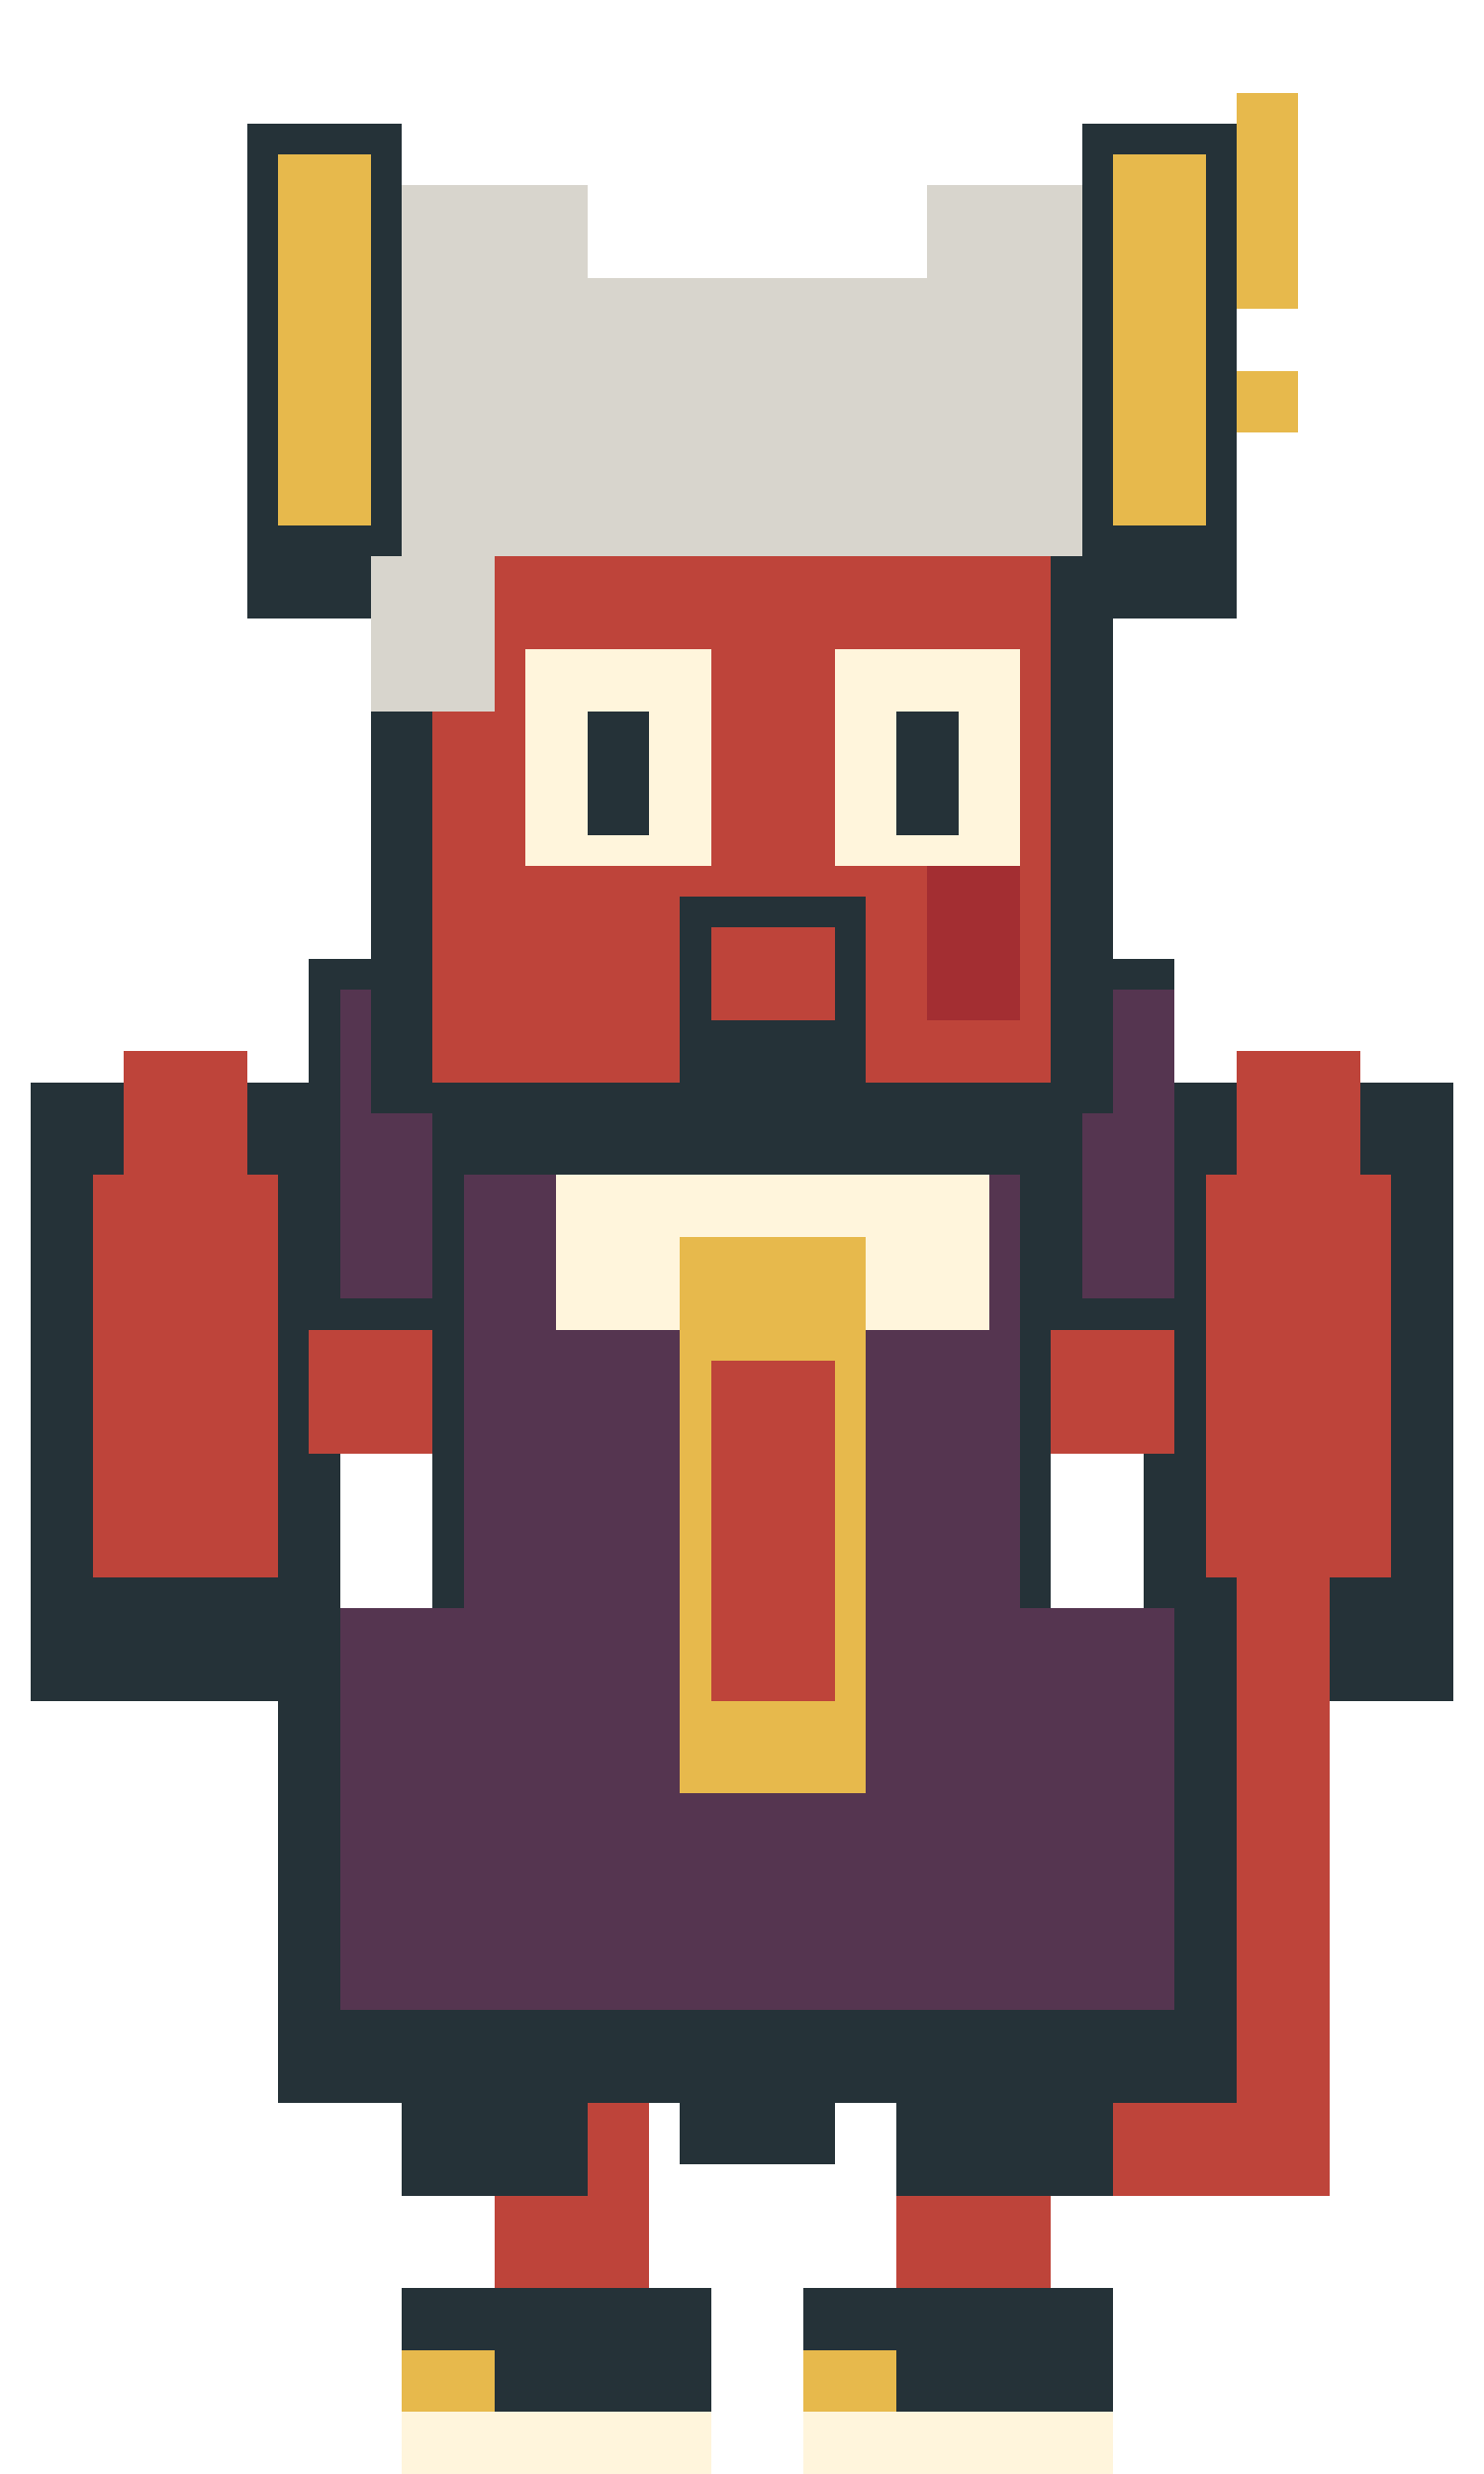
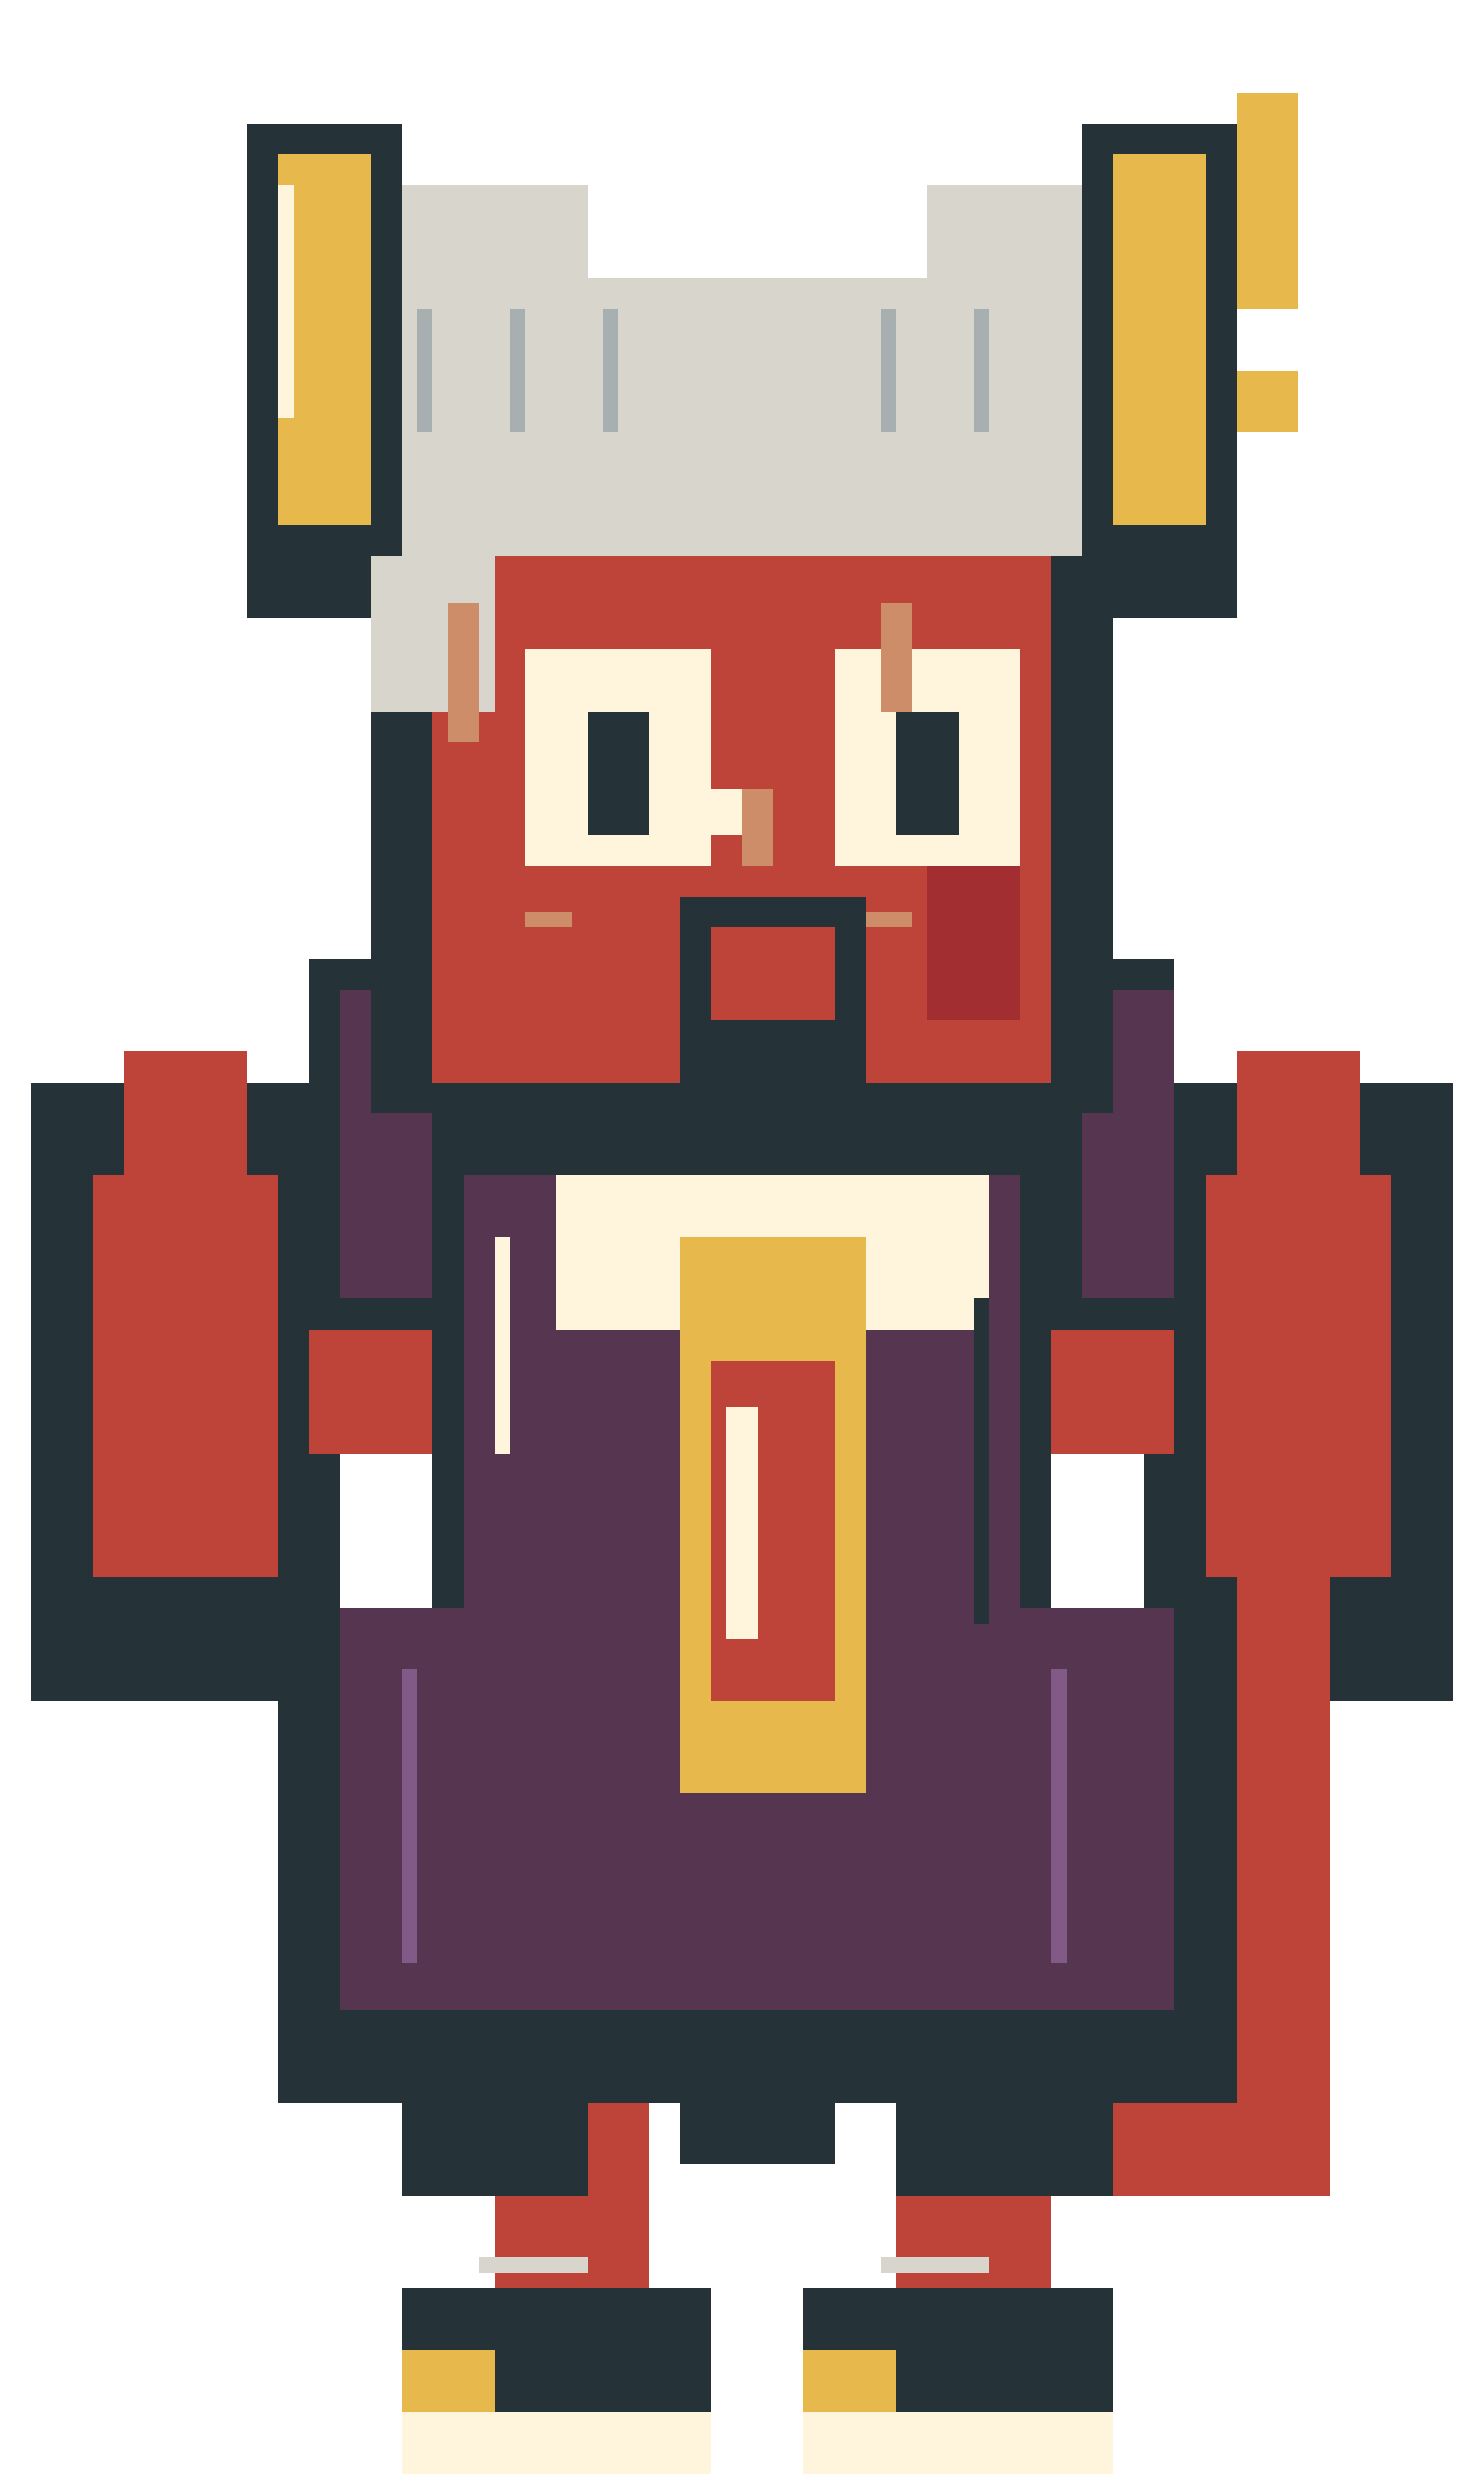
- <svg xmlns="http://www.w3.org/2000/svg" width="48" height="80" viewBox="0 0 48 80" shape-rendering="crispEdges">
-   <rect x="1" y="35" width="10" height="20" fill="#253238" />
-   <rect x="3" y="38" width="6" height="13" fill="#be443a" />
-   <rect x="4" y="34" width="4" height="6" fill="#be443a" />
-   <rect x="37" y="35" width="10" height="20" fill="#253238" />
-   <rect x="39" y="38" width="6" height="13" fill="#be443a" />
-   <rect x="40" y="34" width="4" height="6" fill="#be443a" />
-   <rect x="40" y="48" width="3" height="23" fill="#be443a" />
-   <rect x="36" y="68" width="7" height="3" fill="#be443a" />
-   <rect x="35" y="64" width="5" height="5" fill="#be443a" />
-   <rect x="14" y="36" width="20" height="24" fill="#253238" />
-   <rect x="15" y="38" width="18" height="20" fill="#553550" />
-   <rect x="16" y="65" width="5" height="10" fill="#be443a" />
-   <rect x="13" y="74" width="10" height="5" fill="#253238" />
-   <rect x="13" y="76" width="3" height="3" fill="#e7b94c" />
-   <rect x="13" y="78" width="10" height="2" fill="#fff5dc" />
-   <rect x="29" y="65" width="5" height="10" fill="#be443a" />
-   <rect x="26" y="74" width="10" height="5" fill="#253238" />
-   <rect x="26" y="76" width="3" height="3" fill="#e7b94c" />
-   <rect x="26" y="78" width="10" height="2" fill="#fff5dc" />
-   <rect x="10" y="31" width="4" height="15" fill="#253238" />
-   <rect x="11" y="32" width="3" height="10" fill="#553550" />
-   <rect x="10" y="43" width="4" height="4" fill="#be443a" />
-   <rect x="34" y="31" width="4" height="15" fill="#253238" />
-   <rect x="35" y="32" width="3" height="10" fill="#553550" />
-   <rect x="34" y="43" width="4" height="4" fill="#be443a" />
-   <rect x="9" y="52" width="31" height="16" fill="#253238" />
-   <rect x="11" y="52" width="27" height="13" fill="#553550" />
-   <rect x="13" y="65" width="6" height="6" fill="#253238" />
-   <rect x="29" y="65" width="7" height="6" fill="#253238" />
-   <rect x="22" y="65" width="5" height="5" fill="#253238" />
-   <rect x="18" y="38" width="14" height="5" fill="#fff5dc" />
-   <rect x="22" y="40" width="6" height="18" fill="#e7b94c" />
-   <rect x="23" y="44" width="4" height="11" fill="#be443a" />
-   <rect x="12" y="12" width="24" height="24" fill="#253238" />
-   <rect x="14" y="15" width="20" height="20" fill="#be443a" />
-   <rect x="12" y="9" width="24" height="9" fill="#d8d5cd" />
-   <rect x="13" y="6" width="6" height="9" fill="#d8d5cd" />
-   <rect x="30" y="6" width="5" height="9" fill="#d8d5cd" />
-   <rect x="8" y="4" width="5" height="16" fill="#253238" />
-   <rect x="35" y="4" width="5" height="16" fill="#253238" />
-   <rect x="9" y="5" width="3" height="12" fill="#e7b94c" />
-   <rect x="36" y="5" width="3" height="12" fill="#e7b94c" />
-   <rect x="12" y="18" width="4" height="5" fill="#d8d5cd" />
-   <rect x="30" y="24" width="3" height="9" fill="#a32e32" />
-   <rect x="17" y="21" width="6" height="7" fill="#fff5dc" />
-   <rect x="19" y="23" width="2" height="4" fill="#253238" />
-   <rect x="27" y="21" width="6" height="7" fill="#fff5dc" />
-   <rect x="29" y="23" width="2" height="4" fill="#253238" />
-   <rect x="22" y="29" width="6" height="6" fill="#253238" />
-   <rect x="23" y="30" width="4" height="3" fill="#be443a" />
-   <rect x="40" y="3" width="2" height="7" fill="#e7b94c" />
-   <rect x="40" y="12" width="2" height="2" fill="#e7b94c" />
+ <svg xmlns="http://www.w3.org/2000/svg" width="96" height="160" viewBox="0 0 96 160" shape-rendering="crispEdges">
+   <style>.blink{opacity:0;animation:blink 5.7s steps(1,end) infinite}@keyframes blink{0%,93%,100%{opacity:0}95%,98%{opacity:1}}.talk{opacity:0;animation:talk .6s steps(1,end) 6}@keyframes talk{0%,100%{opacity:0}50%{opacity:1}}@media(prefers-reduced-motion:reduce){.blink,.talk{animation:none;opacity:0}}</style>
+   <rect x="2" y="70" width="20" height="40" fill="#253238" />
+   <rect x="6" y="76" width="12" height="26" fill="#be443a" />
+   <rect x="8" y="68" width="8" height="12" fill="#be443a" />
+   <rect x="74" y="70" width="20" height="40" fill="#253238" />
+   <rect x="78" y="76" width="12" height="26" fill="#be443a" />
+   <rect x="80" y="68" width="8" height="12" fill="#be443a" />
+   <rect x="80" y="96" width="6" height="46" fill="#be443a" />
+   <rect x="72" y="136" width="14" height="6" fill="#be443a" />
+   <rect x="70" y="128" width="10" height="10" fill="#be443a" />
+   <rect x="28" y="72" width="40" height="48" fill="#253238" />
+   <rect x="30" y="76" width="36" height="40" fill="#553550" />
+   <rect x="32" y="130" width="10" height="20" fill="#be443a" />
+   <rect x="26" y="148" width="20" height="10" fill="#253238" />
+   <rect x="26" y="152" width="6" height="6" fill="#e7b94c" />
+   <rect x="26" y="156" width="20" height="4" fill="#fff5dc" />
+   <rect x="58" y="130" width="10" height="20" fill="#be443a" />
+   <rect x="52" y="148" width="20" height="10" fill="#253238" />
+   <rect x="52" y="152" width="6" height="6" fill="#e7b94c" />
+   <rect x="52" y="156" width="20" height="4" fill="#fff5dc" />
+   <rect x="20" y="62" width="8" height="30" fill="#253238" />
+   <rect x="22" y="64" width="6" height="20" fill="#553550" />
+   <rect x="20" y="86" width="8" height="8" fill="#be443a" />
+   <rect x="68" y="62" width="8" height="30" fill="#253238" />
+   <rect x="70" y="64" width="6" height="20" fill="#553550" />
+   <rect x="68" y="86" width="8" height="8" fill="#be443a" />
+   <rect x="18" y="104" width="62" height="32" fill="#253238" />
+   <rect x="22" y="104" width="54" height="26" fill="#553550" />
+   <rect x="26" y="130" width="12" height="12" fill="#253238" />
+   <rect x="58" y="130" width="14" height="12" fill="#253238" />
+   <rect x="44" y="130" width="10" height="10" fill="#253238" />
+   <rect x="36" y="76" width="28" height="10" fill="#fff5dc" />
+   <rect x="44" y="80" width="12" height="36" fill="#e7b94c" />
+   <rect x="46" y="88" width="8" height="22" fill="#be443a" />
+   <rect x="24" y="24" width="48" height="48" fill="#253238" />
+   <rect x="28" y="30" width="40" height="40" fill="#be443a" />
+   <rect x="24" y="18" width="48" height="18" fill="#d8d5cd" />
+   <rect x="26" y="12" width="12" height="18" fill="#d8d5cd" />
+   <rect x="60" y="12" width="10" height="18" fill="#d8d5cd" />
+   <rect x="16" y="8" width="10" height="32" fill="#253238" />
+   <rect x="70" y="8" width="10" height="32" fill="#253238" />
+   <rect x="18" y="10" width="6" height="24" fill="#e7b94c" />
+   <rect x="72" y="10" width="6" height="24" fill="#e7b94c" />
+   <rect x="24" y="36" width="8" height="10" fill="#d8d5cd" />
+   <rect x="60" y="48" width="6" height="18" fill="#a32e32" />
+   <rect x="34" y="42" width="12" height="14" fill="#fff5dc" />
+   <rect x="38" y="46" width="4" height="8" fill="#253238" />
+   <rect x="54" y="42" width="12" height="14" fill="#fff5dc" />
+   <rect x="58" y="46" width="4" height="8" fill="#253238" />
+   <rect x="44" y="58" width="12" height="12" fill="#253238" />
+   <rect x="46" y="60" width="8" height="6" fill="#be443a" />
+   <rect x="80" y="6" width="4" height="14" fill="#e7b94c" />
+   <rect x="80" y="24" width="4" height="4" fill="#e7b94c" />
+   <rect x="29" y="39" width="2" height="9" fill="#ce8d69" />
+   <rect x="57" y="39" width="2" height="7" fill="#ce8d69" />
+   <rect x="48" y="51" width="2" height="5" fill="#ce8d69" />
+   <rect x="46" y="51" width="2" height="3" fill="#fff5dc" />
+   <rect x="34" y="59" width="3" height="1" fill="#ce8d69" />
+   <rect x="56" y="59" width="3" height="1" fill="#ce8d69" />
+   <rect x="32" y="80" width="1" height="14" fill="#fff5dc" />
+   <rect x="63" y="84" width="1" height="21" fill="#253238" />
+   <rect x="31" y="146" width="7" height="1" fill="#d8d5cd" />
+   <rect x="57" y="146" width="7" height="1" fill="#d8d5cd" />
+   <rect x="27" y="20" width="1" height="8" fill="#a8afb0" />
+   <rect x="33" y="20" width="1" height="8" fill="#a8afb0" />
+   <rect x="39" y="20" width="1" height="8" fill="#a8afb0" />
+   <rect x="57" y="20" width="1" height="8" fill="#a8afb0" />
+   <rect x="63" y="20" width="1" height="8" fill="#a8afb0" />
+   <rect x="26" y="108" width="1" height="19" fill="#825a88" />
+   <rect x="68" y="108" width="1" height="19" fill="#825a88" />
+   <rect x="47" y="91" width="2" height="15" fill="#fff5dc" />
+   <rect x="18" y="12" width="1" height="15" fill="#fff5dc" />
+   <g class="blink">
+     <rect x="34" y="44" width="10" height="10" fill="#be443a" />
+     <rect x="34" y="50" width="10" height="2" fill="#253238" />
+     <rect x="54" y="44" width="10" height="10" fill="#be443a" />
+     <rect x="54" y="50" width="10" height="2" fill="#253238" />
+   </g>
</svg>
